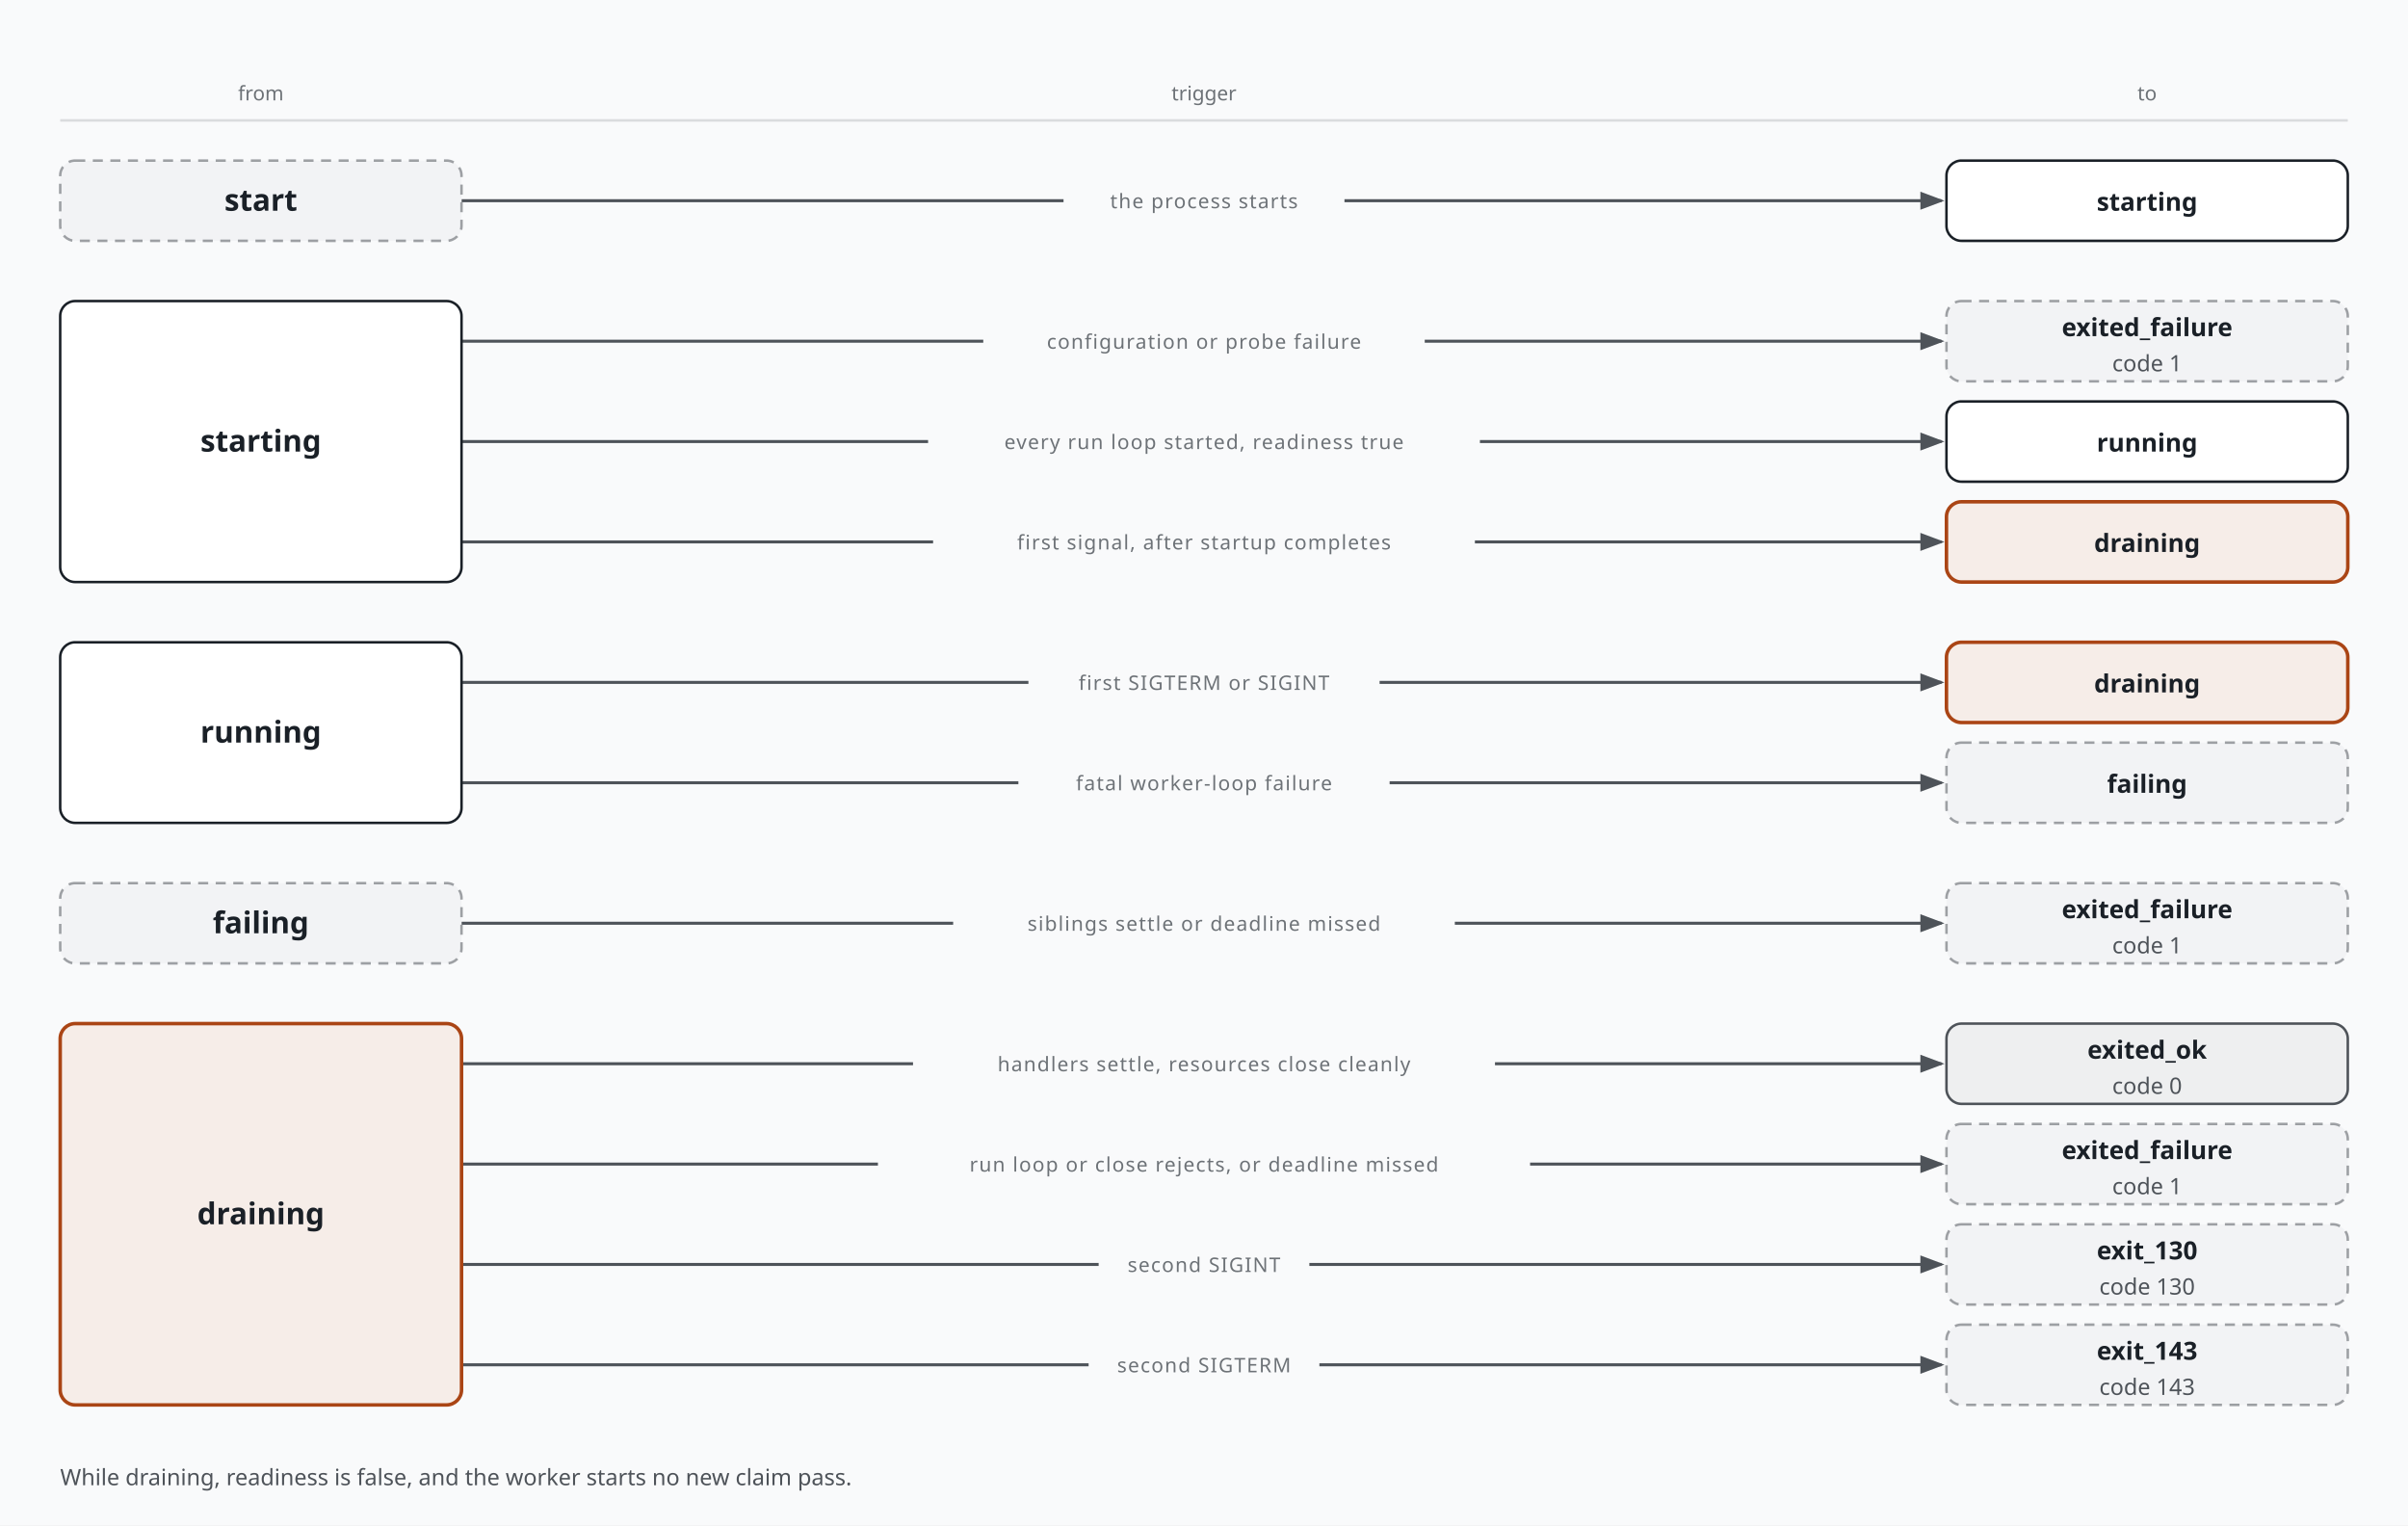
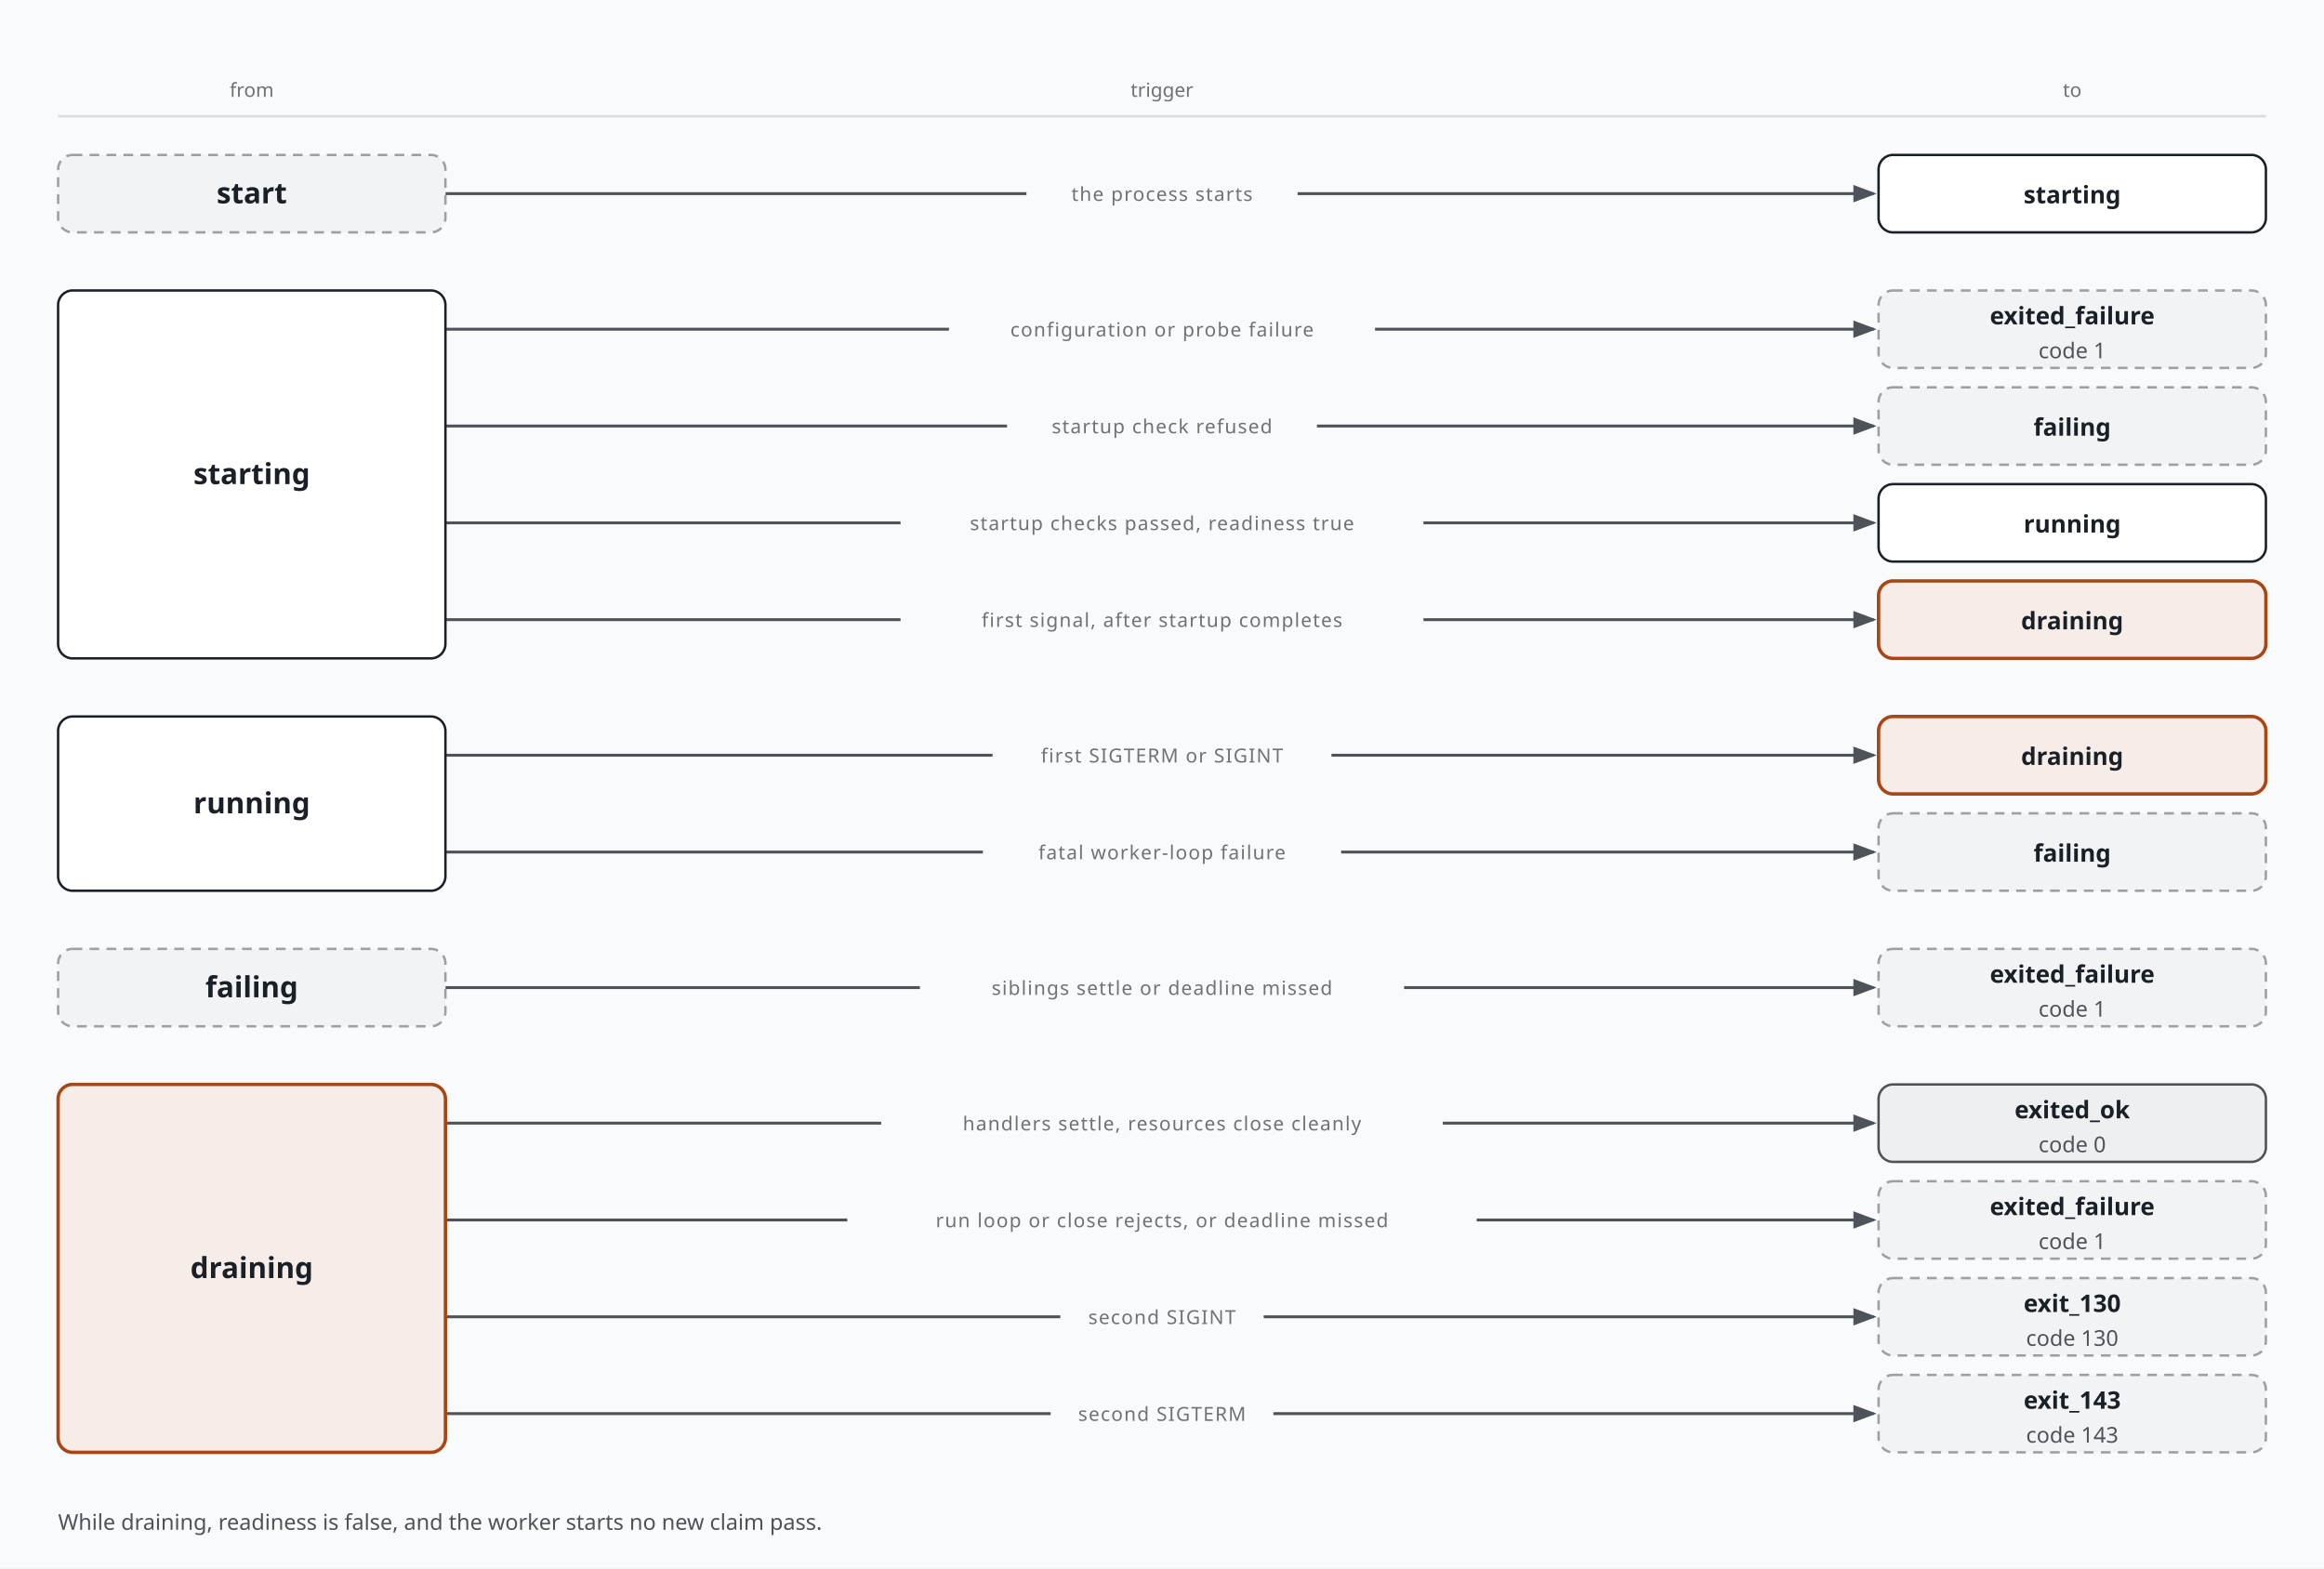
- <svg xmlns="http://www.w3.org/2000/svg" viewBox="0 0 960 608" width="960" height="608" role="img" aria-labelledby="worker-process-states-light-title worker-process-states-light-desc">
+ <svg xmlns="http://www.w3.org/2000/svg" viewBox="0 0 960 648" width="960" height="648" role="img" aria-labelledby="worker-process-states-light-title worker-process-states-light-desc">
  <defs>
    <marker id="arrow-light" markerWidth="8" markerHeight="6" refX="7" refY="3" orient="auto">
      <polygon points="0 0, 8 3, 0 6" fill="#4e5359" />
    </marker>
  </defs>
-   <rect width="960" height="608" fill="#f9fafb" />
+   <rect width="960" height="648" fill="#f9fafb" />
  <text x="104" y="40" fill="#6d7277" font-size="8" font-family="Geist Mono" font-weight="400" text-anchor="middle">from</text>
  <text x="480" y="40" fill="#6d7277" font-size="8" font-family="Geist Mono" font-weight="400" text-anchor="middle">trigger</text>
  <text x="856" y="40" fill="#6d7277" font-size="8" font-family="Geist Mono" font-weight="400" text-anchor="middle">to</text>
  <line x1="24" y1="48" x2="936" y2="48" stroke="rgba(26,32,39,0.14)" />
  <path d="M 184,80 H 774" fill="none" stroke="#4e5359" stroke-width="1.2" marker-end="url(#arrow-light)" />
  <rect x="424" y="74" width="112" height="12" rx="2" fill="#f9fafb" />
  <text x="480" y="83" fill="#6d7277" font-size="8" font-family="Geist Mono" text-anchor="middle" letter-spacing="0.06em">the process starts</text>
  <rect x="776" y="64" width="160" height="32" rx="6" fill="#f9fafb" />
  <rect x="776" y="64" width="160" height="32" rx="6" fill="#ffffff" stroke="#1a2027" stroke-width="1" />
  <text x="856" y="84" fill="#1a2027" font-size="10" font-weight="600" font-family="Geist" text-anchor="middle">starting</text>
  <rect x="24" y="64" width="160" height="32" rx="6" fill="#f9fafb" />
  <rect x="24" y="64" width="160" height="32" rx="6" fill="rgba(26,32,39,0.03)" stroke="rgba(26,32,39,0.4)" stroke-width="1" stroke-dasharray="4,3" />
  <text x="104" y="84" fill="#1a2027" font-size="12" font-weight="600" font-family="Geist" text-anchor="middle">start</text>
  <path d="M 184,136 H 774" fill="none" stroke="#4e5359" stroke-width="1.2" marker-end="url(#arrow-light)" />
  <rect x="392" y="130" width="176" height="12" rx="2" fill="#f9fafb" />
  <text x="480" y="139" fill="#6d7277" font-size="8" font-family="Geist Mono" text-anchor="middle" letter-spacing="0.06em">configuration or probe failure</text>
  <rect x="776" y="120" width="160" height="32" rx="6" fill="#f9fafb" />
  <rect x="776" y="120" width="160" height="32" rx="6" fill="rgba(26,32,39,0.03)" stroke="rgba(26,32,39,0.4)" stroke-width="1" stroke-dasharray="4,3" />
  <text x="856" y="134" fill="#1a2027" font-size="10" font-weight="600" font-family="Geist" text-anchor="middle">exited_failure</text>
  <text x="856" y="148" fill="#4e5359" font-size="9" font-family="Geist Mono" text-anchor="middle">code 1</text>
  <path d="M 184,176 H 774" fill="none" stroke="#4e5359" stroke-width="1.2" marker-end="url(#arrow-light)" />
-   <rect x="370" y="170" width="220" height="12" rx="2" fill="#f9fafb" />
-   <text x="480" y="179" fill="#6d7277" font-size="8" font-family="Geist Mono" text-anchor="middle" letter-spacing="0.06em">every run loop started, readiness true</text>
+   <rect x="416" y="170" width="128" height="12" rx="2" fill="#f9fafb" />
+   <text x="480" y="179" fill="#6d7277" font-size="8" font-family="Geist Mono" text-anchor="middle" letter-spacing="0.06em">startup check refused</text>
  <rect x="776" y="160" width="160" height="32" rx="6" fill="#f9fafb" />
-   <rect x="776" y="160" width="160" height="32" rx="6" fill="#ffffff" stroke="#1a2027" stroke-width="1" />
-   <text x="856" y="180" fill="#1a2027" font-size="10" font-weight="600" font-family="Geist" text-anchor="middle">running</text>
+   <rect x="776" y="160" width="160" height="32" rx="6" fill="rgba(26,32,39,0.03)" stroke="rgba(26,32,39,0.4)" stroke-width="1" stroke-dasharray="4,3" />
+   <text x="856" y="180" fill="#1a2027" font-size="10" font-weight="600" font-family="Geist" text-anchor="middle">failing</text>
  <path d="M 184,216 H 774" fill="none" stroke="#4e5359" stroke-width="1.2" marker-end="url(#arrow-light)" />
  <rect x="372" y="210" width="216" height="12" rx="2" fill="#f9fafb" />
-   <text x="480" y="219" fill="#6d7277" font-size="8" font-family="Geist Mono" text-anchor="middle" letter-spacing="0.06em">first signal, after startup completes</text>
+   <text x="480" y="219" fill="#6d7277" font-size="8" font-family="Geist Mono" text-anchor="middle" letter-spacing="0.06em">startup checks passed, readiness true</text>
  <rect x="776" y="200" width="160" height="32" rx="6" fill="#f9fafb" />
-   <rect x="776" y="200" width="160" height="32" rx="6" fill="rgba(213,92,19,0.08)" stroke="#aa4515" stroke-width="1.4" />
-   <text x="856" y="220" fill="#1a2027" font-size="10" font-weight="600" font-family="Geist" text-anchor="middle">draining</text>
-   <rect x="24" y="120" width="160" height="112" rx="6" fill="#f9fafb" />
-   <rect x="24" y="120" width="160" height="112" rx="6" fill="#ffffff" stroke="#1a2027" stroke-width="1" />
-   <text x="104" y="180" fill="#1a2027" font-size="12" font-weight="600" font-family="Geist" text-anchor="middle">starting</text>
-   <path d="M 184,272 H 774" fill="none" stroke="#4e5359" stroke-width="1.2" marker-end="url(#arrow-light)" />
-   <rect x="410" y="266" width="140" height="12" rx="2" fill="#f9fafb" />
-   <text x="480" y="275" fill="#6d7277" font-size="8" font-family="Geist Mono" text-anchor="middle" letter-spacing="0.06em">first SIGTERM or SIGINT</text>
-   <rect x="776" y="256" width="160" height="32" rx="6" fill="#f9fafb" />
-   <rect x="776" y="256" width="160" height="32" rx="6" fill="rgba(213,92,19,0.08)" stroke="#aa4515" stroke-width="1.4" />
-   <text x="856" y="276" fill="#1a2027" font-size="10" font-weight="600" font-family="Geist" text-anchor="middle">draining</text>
+   <rect x="776" y="200" width="160" height="32" rx="6" fill="#ffffff" stroke="#1a2027" stroke-width="1" />
+   <text x="856" y="220" fill="#1a2027" font-size="10" font-weight="600" font-family="Geist" text-anchor="middle">running</text>
+   <path d="M 184,256 H 774" fill="none" stroke="#4e5359" stroke-width="1.2" marker-end="url(#arrow-light)" />
+   <rect x="372" y="250" width="216" height="12" rx="2" fill="#f9fafb" />
+   <text x="480" y="259" fill="#6d7277" font-size="8" font-family="Geist Mono" text-anchor="middle" letter-spacing="0.06em">first signal, after startup completes</text>
+   <rect x="776" y="240" width="160" height="32" rx="6" fill="#f9fafb" />
+   <rect x="776" y="240" width="160" height="32" rx="6" fill="rgba(213,92,19,0.08)" stroke="#aa4515" stroke-width="1.4" />
+   <text x="856" y="260" fill="#1a2027" font-size="10" font-weight="600" font-family="Geist" text-anchor="middle">draining</text>
+   <rect x="24" y="120" width="160" height="152" rx="6" fill="#f9fafb" />
+   <rect x="24" y="120" width="160" height="152" rx="6" fill="#ffffff" stroke="#1a2027" stroke-width="1" />
+   <text x="104" y="200" fill="#1a2027" font-size="12" font-weight="600" font-family="Geist" text-anchor="middle">starting</text>
  <path d="M 184,312 H 774" fill="none" stroke="#4e5359" stroke-width="1.2" marker-end="url(#arrow-light)" />
-   <rect x="406" y="306" width="148" height="12" rx="2" fill="#f9fafb" />
-   <text x="480" y="315" fill="#6d7277" font-size="8" font-family="Geist Mono" text-anchor="middle" letter-spacing="0.06em">fatal worker-loop failure</text>
+   <rect x="410" y="306" width="140" height="12" rx="2" fill="#f9fafb" />
+   <text x="480" y="315" fill="#6d7277" font-size="8" font-family="Geist Mono" text-anchor="middle" letter-spacing="0.06em">first SIGTERM or SIGINT</text>
  <rect x="776" y="296" width="160" height="32" rx="6" fill="#f9fafb" />
-   <rect x="776" y="296" width="160" height="32" rx="6" fill="rgba(26,32,39,0.03)" stroke="rgba(26,32,39,0.4)" stroke-width="1" stroke-dasharray="4,3" />
-   <text x="856" y="316" fill="#1a2027" font-size="10" font-weight="600" font-family="Geist" text-anchor="middle">failing</text>
-   <rect x="24" y="256" width="160" height="72" rx="6" fill="#f9fafb" />
-   <rect x="24" y="256" width="160" height="72" rx="6" fill="#ffffff" stroke="#1a2027" stroke-width="1" />
-   <text x="104" y="296" fill="#1a2027" font-size="12" font-weight="600" font-family="Geist" text-anchor="middle">running</text>
-   <path d="M 184,368 H 774" fill="none" stroke="#4e5359" stroke-width="1.2" marker-end="url(#arrow-light)" />
-   <rect x="380" y="362" width="200" height="12" rx="2" fill="#f9fafb" />
-   <text x="480" y="371" fill="#6d7277" font-size="8" font-family="Geist Mono" text-anchor="middle" letter-spacing="0.06em">siblings settle or deadline missed</text>
-   <rect x="776" y="352" width="160" height="32" rx="6" fill="#f9fafb" />
-   <rect x="776" y="352" width="160" height="32" rx="6" fill="rgba(26,32,39,0.03)" stroke="rgba(26,32,39,0.4)" stroke-width="1" stroke-dasharray="4,3" />
-   <text x="856" y="366" fill="#1a2027" font-size="10" font-weight="600" font-family="Geist" text-anchor="middle">exited_failure</text>
-   <text x="856" y="380" fill="#4e5359" font-size="9" font-family="Geist Mono" text-anchor="middle">code 1</text>
-   <rect x="24" y="352" width="160" height="32" rx="6" fill="#f9fafb" />
-   <rect x="24" y="352" width="160" height="32" rx="6" fill="rgba(26,32,39,0.03)" stroke="rgba(26,32,39,0.4)" stroke-width="1" stroke-dasharray="4,3" />
-   <text x="104" y="372" fill="#1a2027" font-size="12" font-weight="600" font-family="Geist" text-anchor="middle">failing</text>
-   <path d="M 184,424 H 774" fill="none" stroke="#4e5359" stroke-width="1.2" marker-end="url(#arrow-light)" />
-   <rect x="364" y="418" width="232" height="12" rx="2" fill="#f9fafb" />
-   <text x="480" y="427" fill="#6d7277" font-size="8" font-family="Geist Mono" text-anchor="middle" letter-spacing="0.06em">handlers settle, resources close cleanly</text>
-   <rect x="776" y="408" width="160" height="32" rx="6" fill="#f9fafb" />
-   <rect x="776" y="408" width="160" height="32" rx="6" fill="rgba(26,32,39,0.05)" stroke="#4e5359" stroke-width="1" />
-   <text x="856" y="422" fill="#1a2027" font-size="10" font-weight="600" font-family="Geist" text-anchor="middle">exited_ok</text>
-   <text x="856" y="436" fill="#4e5359" font-size="9" font-family="Geist Mono" text-anchor="middle">code 0</text>
+   <rect x="776" y="296" width="160" height="32" rx="6" fill="rgba(213,92,19,0.08)" stroke="#aa4515" stroke-width="1.4" />
+   <text x="856" y="316" fill="#1a2027" font-size="10" font-weight="600" font-family="Geist" text-anchor="middle">draining</text>
+   <path d="M 184,352 H 774" fill="none" stroke="#4e5359" stroke-width="1.2" marker-end="url(#arrow-light)" />
+   <rect x="406" y="346" width="148" height="12" rx="2" fill="#f9fafb" />
+   <text x="480" y="355" fill="#6d7277" font-size="8" font-family="Geist Mono" text-anchor="middle" letter-spacing="0.06em">fatal worker-loop failure</text>
+   <rect x="776" y="336" width="160" height="32" rx="6" fill="#f9fafb" />
+   <rect x="776" y="336" width="160" height="32" rx="6" fill="rgba(26,32,39,0.03)" stroke="rgba(26,32,39,0.4)" stroke-width="1" stroke-dasharray="4,3" />
+   <text x="856" y="356" fill="#1a2027" font-size="10" font-weight="600" font-family="Geist" text-anchor="middle">failing</text>
+   <rect x="24" y="296" width="160" height="72" rx="6" fill="#f9fafb" />
+   <rect x="24" y="296" width="160" height="72" rx="6" fill="#ffffff" stroke="#1a2027" stroke-width="1" />
+   <text x="104" y="336" fill="#1a2027" font-size="12" font-weight="600" font-family="Geist" text-anchor="middle">running</text>
+   <path d="M 184,408 H 774" fill="none" stroke="#4e5359" stroke-width="1.2" marker-end="url(#arrow-light)" />
+   <rect x="380" y="402" width="200" height="12" rx="2" fill="#f9fafb" />
+   <text x="480" y="411" fill="#6d7277" font-size="8" font-family="Geist Mono" text-anchor="middle" letter-spacing="0.06em">siblings settle or deadline missed</text>
+   <rect x="776" y="392" width="160" height="32" rx="6" fill="#f9fafb" />
+   <rect x="776" y="392" width="160" height="32" rx="6" fill="rgba(26,32,39,0.03)" stroke="rgba(26,32,39,0.4)" stroke-width="1" stroke-dasharray="4,3" />
+   <text x="856" y="406" fill="#1a2027" font-size="10" font-weight="600" font-family="Geist" text-anchor="middle">exited_failure</text>
+   <text x="856" y="420" fill="#4e5359" font-size="9" font-family="Geist Mono" text-anchor="middle">code 1</text>
+   <rect x="24" y="392" width="160" height="32" rx="6" fill="#f9fafb" />
+   <rect x="24" y="392" width="160" height="32" rx="6" fill="rgba(26,32,39,0.03)" stroke="rgba(26,32,39,0.4)" stroke-width="1" stroke-dasharray="4,3" />
+   <text x="104" y="412" fill="#1a2027" font-size="12" font-weight="600" font-family="Geist" text-anchor="middle">failing</text>
  <path d="M 184,464 H 774" fill="none" stroke="#4e5359" stroke-width="1.2" marker-end="url(#arrow-light)" />
-   <rect x="350" y="458" width="260" height="12" rx="2" fill="#f9fafb" />
-   <text x="480" y="467" fill="#6d7277" font-size="8" font-family="Geist Mono" text-anchor="middle" letter-spacing="0.06em">run loop or close rejects, or deadline missed</text>
+   <rect x="364" y="458" width="232" height="12" rx="2" fill="#f9fafb" />
+   <text x="480" y="467" fill="#6d7277" font-size="8" font-family="Geist Mono" text-anchor="middle" letter-spacing="0.06em">handlers settle, resources close cleanly</text>
  <rect x="776" y="448" width="160" height="32" rx="6" fill="#f9fafb" />
-   <rect x="776" y="448" width="160" height="32" rx="6" fill="rgba(26,32,39,0.03)" stroke="rgba(26,32,39,0.4)" stroke-width="1" stroke-dasharray="4,3" />
-   <text x="856" y="462" fill="#1a2027" font-size="10" font-weight="600" font-family="Geist" text-anchor="middle">exited_failure</text>
-   <text x="856" y="476" fill="#4e5359" font-size="9" font-family="Geist Mono" text-anchor="middle">code 1</text>
+   <rect x="776" y="448" width="160" height="32" rx="6" fill="rgba(26,32,39,0.05)" stroke="#4e5359" stroke-width="1" />
+   <text x="856" y="462" fill="#1a2027" font-size="10" font-weight="600" font-family="Geist" text-anchor="middle">exited_ok</text>
+   <text x="856" y="476" fill="#4e5359" font-size="9" font-family="Geist Mono" text-anchor="middle">code 0</text>
  <path d="M 184,504 H 774" fill="none" stroke="#4e5359" stroke-width="1.2" marker-end="url(#arrow-light)" />
-   <rect x="438" y="498" width="84" height="12" rx="2" fill="#f9fafb" />
-   <text x="480" y="507" fill="#6d7277" font-size="8" font-family="Geist Mono" text-anchor="middle" letter-spacing="0.06em">second SIGINT</text>
+   <rect x="350" y="498" width="260" height="12" rx="2" fill="#f9fafb" />
+   <text x="480" y="507" fill="#6d7277" font-size="8" font-family="Geist Mono" text-anchor="middle" letter-spacing="0.06em">run loop or close rejects, or deadline missed</text>
  <rect x="776" y="488" width="160" height="32" rx="6" fill="#f9fafb" />
  <rect x="776" y="488" width="160" height="32" rx="6" fill="rgba(26,32,39,0.03)" stroke="rgba(26,32,39,0.4)" stroke-width="1" stroke-dasharray="4,3" />
-   <text x="856" y="502" fill="#1a2027" font-size="10" font-weight="600" font-family="Geist" text-anchor="middle">exit_130</text>
-   <text x="856" y="516" fill="#4e5359" font-size="9" font-family="Geist Mono" text-anchor="middle">code 130</text>
+   <text x="856" y="502" fill="#1a2027" font-size="10" font-weight="600" font-family="Geist" text-anchor="middle">exited_failure</text>
+   <text x="856" y="516" fill="#4e5359" font-size="9" font-family="Geist Mono" text-anchor="middle">code 1</text>
  <path d="M 184,544 H 774" fill="none" stroke="#4e5359" stroke-width="1.2" marker-end="url(#arrow-light)" />
-   <rect x="434" y="538" width="92" height="12" rx="2" fill="#f9fafb" />
-   <text x="480" y="547" fill="#6d7277" font-size="8" font-family="Geist Mono" text-anchor="middle" letter-spacing="0.06em">second SIGTERM</text>
+   <rect x="438" y="538" width="84" height="12" rx="2" fill="#f9fafb" />
+   <text x="480" y="547" fill="#6d7277" font-size="8" font-family="Geist Mono" text-anchor="middle" letter-spacing="0.06em">second SIGINT</text>
  <rect x="776" y="528" width="160" height="32" rx="6" fill="#f9fafb" />
  <rect x="776" y="528" width="160" height="32" rx="6" fill="rgba(26,32,39,0.03)" stroke="rgba(26,32,39,0.4)" stroke-width="1" stroke-dasharray="4,3" />
-   <text x="856" y="542" fill="#1a2027" font-size="10" font-weight="600" font-family="Geist" text-anchor="middle">exit_143</text>
-   <text x="856" y="556" fill="#4e5359" font-size="9" font-family="Geist Mono" text-anchor="middle">code 143</text>
-   <rect x="24" y="408" width="160" height="152" rx="6" fill="#f9fafb" />
-   <rect x="24" y="408" width="160" height="152" rx="6" fill="rgba(213,92,19,0.08)" stroke="#aa4515" stroke-width="1.4" />
-   <text x="104" y="488" fill="#1a2027" font-size="12" font-weight="600" font-family="Geist" text-anchor="middle">draining</text>
-   <text x="24" y="592" fill="#4e5359" font-size="9" font-family="Geist Mono" font-weight="400" text-anchor="start">While draining, readiness is false, and the worker starts no new claim pass.</text>
+   <text x="856" y="542" fill="#1a2027" font-size="10" font-weight="600" font-family="Geist" text-anchor="middle">exit_130</text>
+   <text x="856" y="556" fill="#4e5359" font-size="9" font-family="Geist Mono" text-anchor="middle">code 130</text>
+   <path d="M 184,584 H 774" fill="none" stroke="#4e5359" stroke-width="1.2" marker-end="url(#arrow-light)" />
+   <rect x="434" y="578" width="92" height="12" rx="2" fill="#f9fafb" />
+   <text x="480" y="587" fill="#6d7277" font-size="8" font-family="Geist Mono" text-anchor="middle" letter-spacing="0.06em">second SIGTERM</text>
+   <rect x="776" y="568" width="160" height="32" rx="6" fill="#f9fafb" />
+   <rect x="776" y="568" width="160" height="32" rx="6" fill="rgba(26,32,39,0.03)" stroke="rgba(26,32,39,0.4)" stroke-width="1" stroke-dasharray="4,3" />
+   <text x="856" y="582" fill="#1a2027" font-size="10" font-weight="600" font-family="Geist" text-anchor="middle">exit_143</text>
+   <text x="856" y="596" fill="#4e5359" font-size="9" font-family="Geist Mono" text-anchor="middle">code 143</text>
+   <rect x="24" y="448" width="160" height="152" rx="6" fill="#f9fafb" />
+   <rect x="24" y="448" width="160" height="152" rx="6" fill="rgba(213,92,19,0.08)" stroke="#aa4515" stroke-width="1.4" />
+   <text x="104" y="528" fill="#1a2027" font-size="12" font-weight="600" font-family="Geist" text-anchor="middle">draining</text>
+   <text x="24" y="632" fill="#4e5359" font-size="9" font-family="Geist Mono" font-weight="400" text-anchor="start">While draining, readiness is false, and the worker starts no new claim pass.</text>
</svg>
